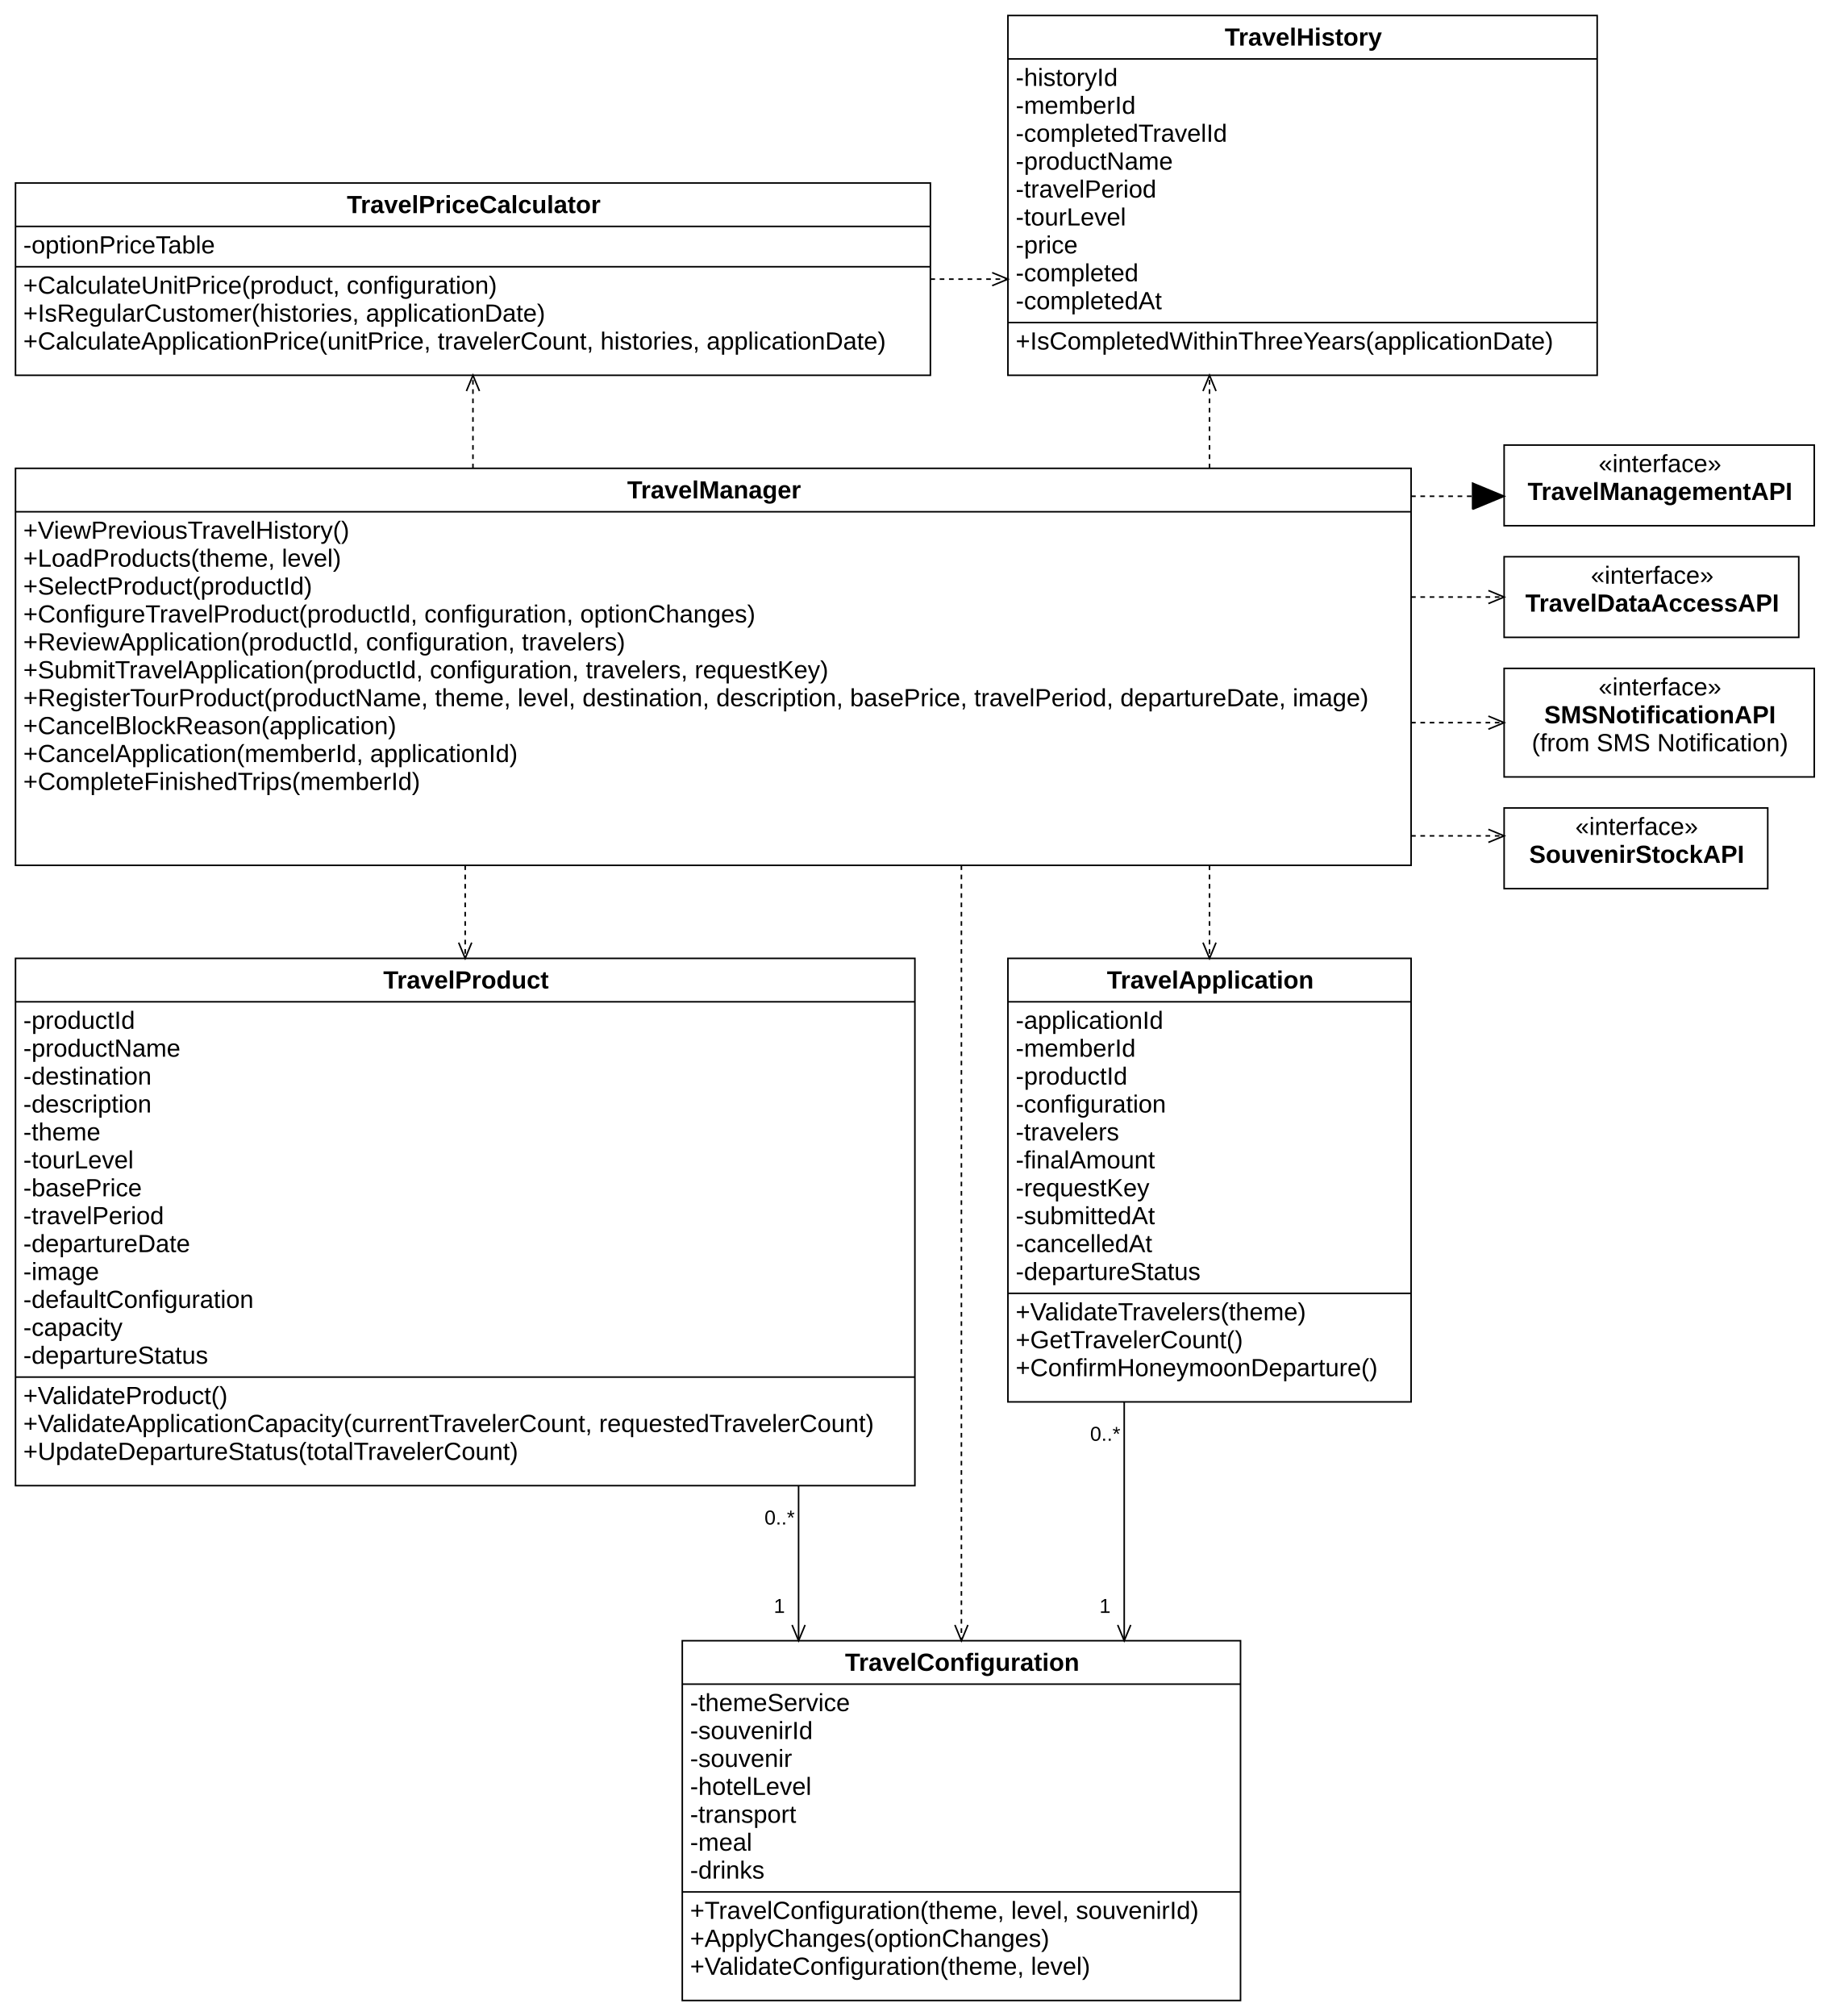
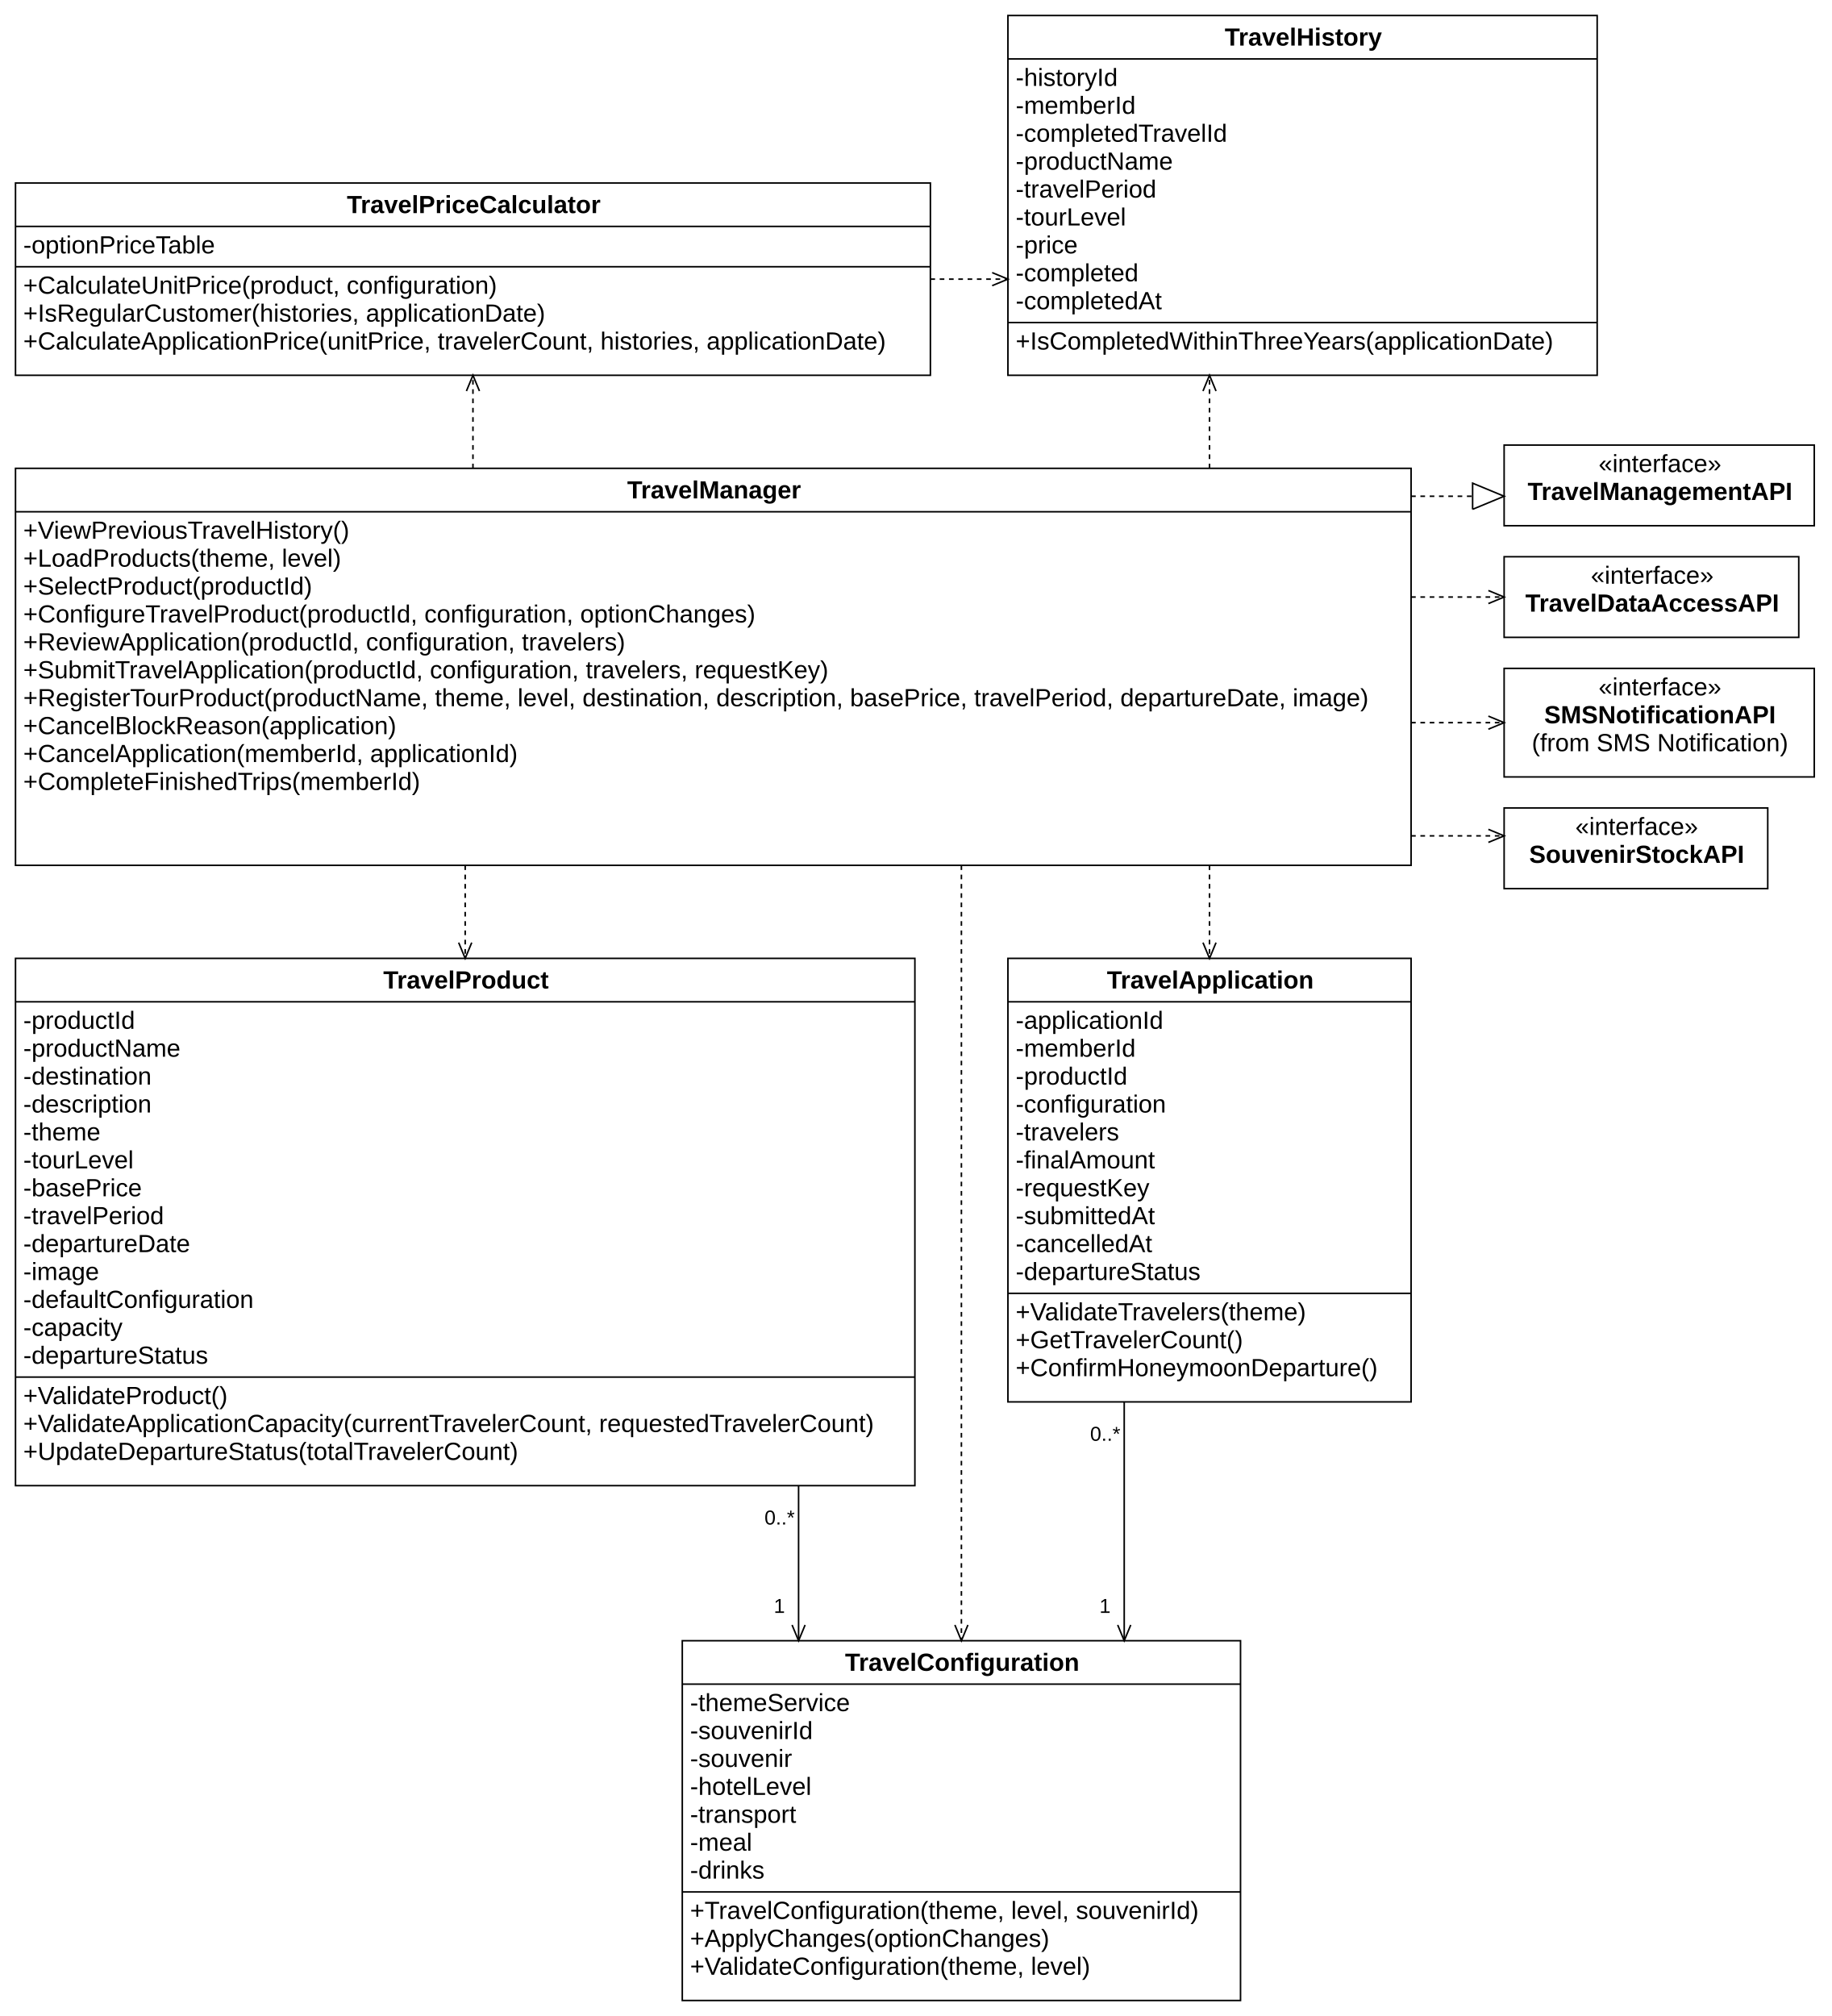
<svg xmlns="http://www.w3.org/2000/svg" width="1181" height="1300">
  <defs />
  <g>
    <path fill="rgb(255,255,255)" stroke="none" d="M 970 287 L 1170 287 L 1170 339 L 970 339 Z" />
    <path fill="none" stroke="rgb(0,0,0)" stroke-width="1" stroke-miterlimit="10" d="M 970 287 L 1170 287 L 1170 339 L 970 339 Z" />
    <text fill="rgb(0,0,0)" stroke="none" font-family="Arial" font-size="16px" font-style="normal" font-weight="normal" text-decoration="normal" x="1030.918" y="304.406" text-anchor="start" dominant-baseline="alphabetic" xml:space="preserve">«interface»</text>
    <text fill="rgb(0,0,0)" stroke="none" font-family="Arial" font-size="16px" font-style="normal" font-weight="bold" text-decoration="normal" x="985.137" y="322.406" text-anchor="start" dominant-baseline="alphabetic" xml:space="preserve">TravelManagementAPI</text>
    <path fill="rgb(255,255,255)" stroke="none" d="M 10 302 L 910 302 L 910 558 L 10 558 Z" />
    <path fill="none" stroke="rgb(0,0,0)" stroke-width="1" stroke-miterlimit="10" d="M 10 302 L 910 302 L 910 558 L 10 558 Z" />
    <path fill="none" stroke="rgb(0,0,0)" stroke-width="1" stroke-miterlimit="10" d="M 10 330 L 910 330" />
    <text fill="rgb(0,0,0)" stroke="none" font-family="Arial" font-size="16px" font-style="normal" font-weight="bold" text-decoration="normal" x="404.473" y="321.406" text-anchor="start" dominant-baseline="alphabetic" xml:space="preserve">TravelManager</text>
    <text fill="rgb(0,0,0)" stroke="none" font-family="Arial" font-size="16px" font-style="normal" font-weight="normal" text-decoration="normal" x="15" y="347.406" text-anchor="start" dominant-baseline="alphabetic" xml:space="preserve">+ViewPreviousTravelHistory()</text>
    <text fill="rgb(0,0,0)" stroke="none" font-family="Arial" font-size="16px" font-style="normal" font-weight="normal" text-decoration="normal" x="15" y="365.406" text-anchor="start" dominant-baseline="alphabetic" xml:space="preserve">+LoadProducts(theme, level)</text>
    <text fill="rgb(0,0,0)" stroke="none" font-family="Arial" font-size="16px" font-style="normal" font-weight="normal" text-decoration="normal" x="15" y="383.406" text-anchor="start" dominant-baseline="alphabetic" xml:space="preserve">+SelectProduct(productId)</text>
    <text fill="rgb(0,0,0)" stroke="none" font-family="Arial" font-size="16px" font-style="normal" font-weight="normal" text-decoration="normal" x="15" y="401.406" text-anchor="start" dominant-baseline="alphabetic" xml:space="preserve">+ConfigureTravelProduct(productId, configuration, optionChanges)</text>
    <text fill="rgb(0,0,0)" stroke="none" font-family="Arial" font-size="16px" font-style="normal" font-weight="normal" text-decoration="normal" x="15" y="419.406" text-anchor="start" dominant-baseline="alphabetic" xml:space="preserve">+ReviewApplication(productId, configuration, travelers)</text>
    <text fill="rgb(0,0,0)" stroke="none" font-family="Arial" font-size="16px" font-style="normal" font-weight="normal" text-decoration="normal" x="15" y="437.406" text-anchor="start" dominant-baseline="alphabetic" xml:space="preserve">+SubmitTravelApplication(productId, configuration, travelers, requestKey)</text>
    <text fill="rgb(0,0,0)" stroke="none" font-family="Arial" font-size="16px" font-style="normal" font-weight="normal" text-decoration="normal" x="15" y="455.406" text-anchor="start" dominant-baseline="alphabetic" xml:space="preserve">+RegisterTourProduct(productName, theme, level, destination, description, basePrice, travelPeriod, departureDate, image)</text>
    <text fill="rgb(0,0,0)" stroke="none" font-family="Arial" font-size="16px" font-style="normal" font-weight="normal" text-decoration="normal" x="15" y="473.406" text-anchor="start" dominant-baseline="alphabetic" xml:space="preserve">+CancelBlockReason(application)</text>
    <text fill="rgb(0,0,0)" stroke="none" font-family="Arial" font-size="16px" font-style="normal" font-weight="normal" text-decoration="normal" x="15" y="491.406" text-anchor="start" dominant-baseline="alphabetic" xml:space="preserve">+CancelApplication(memberId, applicationId)</text>
    <text fill="rgb(0,0,0)" stroke="none" font-family="Arial" font-size="16px" font-style="normal" font-weight="normal" text-decoration="normal" x="15" y="509.406" text-anchor="start" dominant-baseline="alphabetic" xml:space="preserve">+CompleteFinishedTrips(memberId)</text>
    <path fill="rgb(255,255,255)" stroke="none" d="M 10 618 L 590 618 L 590 958 L 10 958 Z" />
    <path fill="none" stroke="rgb(0,0,0)" stroke-width="1" stroke-miterlimit="10" d="M 10 618 L 590 618 L 590 958 L 10 958 Z" />
    <path fill="none" stroke="rgb(0,0,0)" stroke-width="1" stroke-miterlimit="10" d="M 10 646 L 590 646" />
    <path fill="none" stroke="rgb(0,0,0)" stroke-width="1" stroke-miterlimit="10" d="M 10 888 L 590 888" />
    <text fill="rgb(0,0,0)" stroke="none" font-family="Arial" font-size="16px" font-style="normal" font-weight="bold" text-decoration="normal" x="247.148" y="637.406" text-anchor="start" dominant-baseline="alphabetic" xml:space="preserve">TravelProduct</text>
    <text fill="rgb(0,0,0)" stroke="none" font-family="Arial" font-size="16px" font-style="normal" font-weight="normal" text-decoration="normal" x="15" y="663.406" text-anchor="start" dominant-baseline="alphabetic" xml:space="preserve">-productId</text>
    <text fill="rgb(0,0,0)" stroke="none" font-family="Arial" font-size="16px" font-style="normal" font-weight="normal" text-decoration="normal" x="15" y="681.406" text-anchor="start" dominant-baseline="alphabetic" xml:space="preserve">-productName</text>
    <text fill="rgb(0,0,0)" stroke="none" font-family="Arial" font-size="16px" font-style="normal" font-weight="normal" text-decoration="normal" x="15" y="699.406" text-anchor="start" dominant-baseline="alphabetic" xml:space="preserve">-destination</text>
    <text fill="rgb(0,0,0)" stroke="none" font-family="Arial" font-size="16px" font-style="normal" font-weight="normal" text-decoration="normal" x="15" y="717.406" text-anchor="start" dominant-baseline="alphabetic" xml:space="preserve">-description</text>
    <text fill="rgb(0,0,0)" stroke="none" font-family="Arial" font-size="16px" font-style="normal" font-weight="normal" text-decoration="normal" x="15" y="735.406" text-anchor="start" dominant-baseline="alphabetic" xml:space="preserve">-theme</text>
    <text fill="rgb(0,0,0)" stroke="none" font-family="Arial" font-size="16px" font-style="normal" font-weight="normal" text-decoration="normal" x="15" y="753.406" text-anchor="start" dominant-baseline="alphabetic" xml:space="preserve">-tourLevel</text>
    <text fill="rgb(0,0,0)" stroke="none" font-family="Arial" font-size="16px" font-style="normal" font-weight="normal" text-decoration="normal" x="15" y="771.406" text-anchor="start" dominant-baseline="alphabetic" xml:space="preserve">-basePrice</text>
    <text fill="rgb(0,0,0)" stroke="none" font-family="Arial" font-size="16px" font-style="normal" font-weight="normal" text-decoration="normal" x="15" y="789.406" text-anchor="start" dominant-baseline="alphabetic" xml:space="preserve">-travelPeriod</text>
    <text fill="rgb(0,0,0)" stroke="none" font-family="Arial" font-size="16px" font-style="normal" font-weight="normal" text-decoration="normal" x="15" y="807.406" text-anchor="start" dominant-baseline="alphabetic" xml:space="preserve">-departureDate</text>
    <text fill="rgb(0,0,0)" stroke="none" font-family="Arial" font-size="16px" font-style="normal" font-weight="normal" text-decoration="normal" x="15" y="825.406" text-anchor="start" dominant-baseline="alphabetic" xml:space="preserve">-image</text>
    <text fill="rgb(0,0,0)" stroke="none" font-family="Arial" font-size="16px" font-style="normal" font-weight="normal" text-decoration="normal" x="15" y="843.406" text-anchor="start" dominant-baseline="alphabetic" xml:space="preserve">-defaultConfiguration</text>
    <text fill="rgb(0,0,0)" stroke="none" font-family="Arial" font-size="16px" font-style="normal" font-weight="normal" text-decoration="normal" x="15" y="861.406" text-anchor="start" dominant-baseline="alphabetic" xml:space="preserve">-capacity</text>
    <text fill="rgb(0,0,0)" stroke="none" font-family="Arial" font-size="16px" font-style="normal" font-weight="normal" text-decoration="normal" x="15" y="879.406" text-anchor="start" dominant-baseline="alphabetic" xml:space="preserve">-departureStatus</text>
    <text fill="rgb(0,0,0)" stroke="none" font-family="Arial" font-size="16px" font-style="normal" font-weight="normal" text-decoration="normal" x="15" y="905.406" text-anchor="start" dominant-baseline="alphabetic" xml:space="preserve">+ValidateProduct()</text>
    <text fill="rgb(0,0,0)" stroke="none" font-family="Arial" font-size="16px" font-style="normal" font-weight="normal" text-decoration="normal" x="15" y="923.406" text-anchor="start" dominant-baseline="alphabetic" xml:space="preserve">+ValidateApplicationCapacity(currentTravelerCount, requestedTravelerCount)</text>
    <text fill="rgb(0,0,0)" stroke="none" font-family="Arial" font-size="16px" font-style="normal" font-weight="normal" text-decoration="normal" x="15" y="941.406" text-anchor="start" dominant-baseline="alphabetic" xml:space="preserve">+UpdateDepartureStatus(totalTravelerCount)</text>
    <path fill="rgb(255,255,255)" stroke="none" d="M 440 1058 L 800 1058 L 800 1290 L 440 1290 Z" />
    <path fill="none" stroke="rgb(0,0,0)" stroke-width="1" stroke-miterlimit="10" d="M 440 1058 L 800 1058 L 800 1290 L 440 1290 Z" />
    <path fill="none" stroke="rgb(0,0,0)" stroke-width="1" stroke-miterlimit="10" d="M 440 1086 L 800 1086" />
    <path fill="none" stroke="rgb(0,0,0)" stroke-width="1" stroke-miterlimit="10" d="M 440 1220 L 800 1220" />
    <text fill="rgb(0,0,0)" stroke="none" font-family="Arial" font-size="16px" font-style="normal" font-weight="bold" text-decoration="normal" x="544.938" y="1077.406" text-anchor="start" dominant-baseline="alphabetic" xml:space="preserve">TravelConfiguration</text>
    <text fill="rgb(0,0,0)" stroke="none" font-family="Arial" font-size="16px" font-style="normal" font-weight="normal" text-decoration="normal" x="445" y="1103.406" text-anchor="start" dominant-baseline="alphabetic" xml:space="preserve">-themeService</text>
    <text fill="rgb(0,0,0)" stroke="none" font-family="Arial" font-size="16px" font-style="normal" font-weight="normal" text-decoration="normal" x="445" y="1121.406" text-anchor="start" dominant-baseline="alphabetic" xml:space="preserve">-souvenirId</text>
    <text fill="rgb(0,0,0)" stroke="none" font-family="Arial" font-size="16px" font-style="normal" font-weight="normal" text-decoration="normal" x="445" y="1139.406" text-anchor="start" dominant-baseline="alphabetic" xml:space="preserve">-souvenir</text>
    <text fill="rgb(0,0,0)" stroke="none" font-family="Arial" font-size="16px" font-style="normal" font-weight="normal" text-decoration="normal" x="445" y="1157.406" text-anchor="start" dominant-baseline="alphabetic" xml:space="preserve">-hotelLevel</text>
    <text fill="rgb(0,0,0)" stroke="none" font-family="Arial" font-size="16px" font-style="normal" font-weight="normal" text-decoration="normal" x="445" y="1175.406" text-anchor="start" dominant-baseline="alphabetic" xml:space="preserve">-transport</text>
    <text fill="rgb(0,0,0)" stroke="none" font-family="Arial" font-size="16px" font-style="normal" font-weight="normal" text-decoration="normal" x="445" y="1193.406" text-anchor="start" dominant-baseline="alphabetic" xml:space="preserve">-meal</text>
    <text fill="rgb(0,0,0)" stroke="none" font-family="Arial" font-size="16px" font-style="normal" font-weight="normal" text-decoration="normal" x="445" y="1211.406" text-anchor="start" dominant-baseline="alphabetic" xml:space="preserve">-drinks</text>
    <text fill="rgb(0,0,0)" stroke="none" font-family="Arial" font-size="16px" font-style="normal" font-weight="normal" text-decoration="normal" x="445" y="1237.406" text-anchor="start" dominant-baseline="alphabetic" xml:space="preserve">+TravelConfiguration(theme, level, souvenirId)</text>
    <text fill="rgb(0,0,0)" stroke="none" font-family="Arial" font-size="16px" font-style="normal" font-weight="normal" text-decoration="normal" x="445" y="1255.406" text-anchor="start" dominant-baseline="alphabetic" xml:space="preserve">+ApplyChanges(optionChanges)</text>
    <text fill="rgb(0,0,0)" stroke="none" font-family="Arial" font-size="16px" font-style="normal" font-weight="normal" text-decoration="normal" x="445" y="1273.406" text-anchor="start" dominant-baseline="alphabetic" xml:space="preserve">+ValidateConfiguration(theme, level)</text>
    <path fill="rgb(255,255,255)" stroke="none" d="M 10 118 L 600 118 L 600 242 L 10 242 Z" />
    <path fill="none" stroke="rgb(0,0,0)" stroke-width="1" stroke-miterlimit="10" d="M 10 118 L 600 118 L 600 242 L 10 242 Z" />
    <path fill="none" stroke="rgb(0,0,0)" stroke-width="1" stroke-miterlimit="10" d="M 10 146 L 600 146" />
    <path fill="none" stroke="rgb(0,0,0)" stroke-width="1" stroke-miterlimit="10" d="M 10 172 L 600 172" />
    <text fill="rgb(0,0,0)" stroke="none" font-family="Arial" font-size="16px" font-style="normal" font-weight="bold" text-decoration="normal" x="223.68" y="137.406" text-anchor="start" dominant-baseline="alphabetic" xml:space="preserve">TravelPriceCalculator</text>
    <text fill="rgb(0,0,0)" stroke="none" font-family="Arial" font-size="16px" font-style="normal" font-weight="normal" text-decoration="normal" x="15" y="163.406" text-anchor="start" dominant-baseline="alphabetic" xml:space="preserve">-optionPriceTable</text>
    <text fill="rgb(0,0,0)" stroke="none" font-family="Arial" font-size="16px" font-style="normal" font-weight="normal" text-decoration="normal" x="15" y="189.406" text-anchor="start" dominant-baseline="alphabetic" xml:space="preserve">+CalculateUnitPrice(product, configuration)</text>
    <text fill="rgb(0,0,0)" stroke="none" font-family="Arial" font-size="16px" font-style="normal" font-weight="normal" text-decoration="normal" x="15" y="207.406" text-anchor="start" dominant-baseline="alphabetic" xml:space="preserve">+IsRegularCustomer(histories, applicationDate)</text>
    <text fill="rgb(0,0,0)" stroke="none" font-family="Arial" font-size="16px" font-style="normal" font-weight="normal" text-decoration="normal" x="15" y="225.406" text-anchor="start" dominant-baseline="alphabetic" xml:space="preserve">+CalculateApplicationPrice(unitPrice, travelerCount, histories, applicationDate)</text>
    <path fill="rgb(255,255,255)" stroke="none" d="M 650 618 L 910 618 L 910 904 L 650 904 Z" />
    <path fill="none" stroke="rgb(0,0,0)" stroke-width="1" stroke-miterlimit="10" d="M 650 618 L 910 618 L 910 904 L 650 904 Z" />
    <path fill="none" stroke="rgb(0,0,0)" stroke-width="1" stroke-miterlimit="10" d="M 650 646 L 910 646" />
    <path fill="none" stroke="rgb(0,0,0)" stroke-width="1" stroke-miterlimit="10" d="M 650 834 L 910 834" />
    <text fill="rgb(0,0,0)" stroke="none" font-family="Arial" font-size="16px" font-style="normal" font-weight="bold" text-decoration="normal" x="713.816" y="637.406" text-anchor="start" dominant-baseline="alphabetic" xml:space="preserve">TravelApplication</text>
    <text fill="rgb(0,0,0)" stroke="none" font-family="Arial" font-size="16px" font-style="normal" font-weight="normal" text-decoration="normal" x="655" y="663.406" text-anchor="start" dominant-baseline="alphabetic" xml:space="preserve">-applicationId</text>
    <text fill="rgb(0,0,0)" stroke="none" font-family="Arial" font-size="16px" font-style="normal" font-weight="normal" text-decoration="normal" x="655" y="681.406" text-anchor="start" dominant-baseline="alphabetic" xml:space="preserve">-memberId</text>
    <text fill="rgb(0,0,0)" stroke="none" font-family="Arial" font-size="16px" font-style="normal" font-weight="normal" text-decoration="normal" x="655" y="699.406" text-anchor="start" dominant-baseline="alphabetic" xml:space="preserve">-productId</text>
    <text fill="rgb(0,0,0)" stroke="none" font-family="Arial" font-size="16px" font-style="normal" font-weight="normal" text-decoration="normal" x="655" y="717.406" text-anchor="start" dominant-baseline="alphabetic" xml:space="preserve">-configuration</text>
    <text fill="rgb(0,0,0)" stroke="none" font-family="Arial" font-size="16px" font-style="normal" font-weight="normal" text-decoration="normal" x="655" y="735.406" text-anchor="start" dominant-baseline="alphabetic" xml:space="preserve">-travelers</text>
    <text fill="rgb(0,0,0)" stroke="none" font-family="Arial" font-size="16px" font-style="normal" font-weight="normal" text-decoration="normal" x="655" y="753.406" text-anchor="start" dominant-baseline="alphabetic" xml:space="preserve">-finalAmount</text>
    <text fill="rgb(0,0,0)" stroke="none" font-family="Arial" font-size="16px" font-style="normal" font-weight="normal" text-decoration="normal" x="655" y="771.406" text-anchor="start" dominant-baseline="alphabetic" xml:space="preserve">-requestKey</text>
    <text fill="rgb(0,0,0)" stroke="none" font-family="Arial" font-size="16px" font-style="normal" font-weight="normal" text-decoration="normal" x="655" y="789.406" text-anchor="start" dominant-baseline="alphabetic" xml:space="preserve">-submittedAt</text>
    <text fill="rgb(0,0,0)" stroke="none" font-family="Arial" font-size="16px" font-style="normal" font-weight="normal" text-decoration="normal" x="655" y="807.406" text-anchor="start" dominant-baseline="alphabetic" xml:space="preserve">-cancelledAt</text>
    <text fill="rgb(0,0,0)" stroke="none" font-family="Arial" font-size="16px" font-style="normal" font-weight="normal" text-decoration="normal" x="655" y="825.406" text-anchor="start" dominant-baseline="alphabetic" xml:space="preserve">-departureStatus</text>
    <text fill="rgb(0,0,0)" stroke="none" font-family="Arial" font-size="16px" font-style="normal" font-weight="normal" text-decoration="normal" x="655" y="851.406" text-anchor="start" dominant-baseline="alphabetic" xml:space="preserve">+ValidateTravelers(theme)</text>
    <text fill="rgb(0,0,0)" stroke="none" font-family="Arial" font-size="16px" font-style="normal" font-weight="normal" text-decoration="normal" x="655" y="869.406" text-anchor="start" dominant-baseline="alphabetic" xml:space="preserve">+GetTravelerCount()</text>
    <text fill="rgb(0,0,0)" stroke="none" font-family="Arial" font-size="16px" font-style="normal" font-weight="normal" text-decoration="normal" x="655" y="887.406" text-anchor="start" dominant-baseline="alphabetic" xml:space="preserve">+ConfirmHoneymoonDeparture()</text>
    <path fill="rgb(255,255,255)" stroke="none" d="M 650 10 L 1030 10 L 1030 242 L 650 242 Z" />
    <path fill="none" stroke="rgb(0,0,0)" stroke-width="1" stroke-miterlimit="10" d="M 650 10 L 1030 10 L 1030 242 L 650 242 Z" />
    <path fill="none" stroke="rgb(0,0,0)" stroke-width="1" stroke-miterlimit="10" d="M 650 38 L 1030 38" />
    <path fill="none" stroke="rgb(0,0,0)" stroke-width="1" stroke-miterlimit="10" d="M 650 208 L 1030 208" />
    <text fill="rgb(0,0,0)" stroke="none" font-family="Arial" font-size="16px" font-style="normal" font-weight="bold" text-decoration="normal" x="789.809" y="29.406" text-anchor="start" dominant-baseline="alphabetic" xml:space="preserve">TravelHistory</text>
    <text fill="rgb(0,0,0)" stroke="none" font-family="Arial" font-size="16px" font-style="normal" font-weight="normal" text-decoration="normal" x="655" y="55.406" text-anchor="start" dominant-baseline="alphabetic" xml:space="preserve">-historyId</text>
    <text fill="rgb(0,0,0)" stroke="none" font-family="Arial" font-size="16px" font-style="normal" font-weight="normal" text-decoration="normal" x="655" y="73.406" text-anchor="start" dominant-baseline="alphabetic" xml:space="preserve">-memberId</text>
    <text fill="rgb(0,0,0)" stroke="none" font-family="Arial" font-size="16px" font-style="normal" font-weight="normal" text-decoration="normal" x="655" y="91.406" text-anchor="start" dominant-baseline="alphabetic" xml:space="preserve">-completedTravelId</text>
    <text fill="rgb(0,0,0)" stroke="none" font-family="Arial" font-size="16px" font-style="normal" font-weight="normal" text-decoration="normal" x="655" y="109.406" text-anchor="start" dominant-baseline="alphabetic" xml:space="preserve">-productName</text>
    <text fill="rgb(0,0,0)" stroke="none" font-family="Arial" font-size="16px" font-style="normal" font-weight="normal" text-decoration="normal" x="655" y="127.406" text-anchor="start" dominant-baseline="alphabetic" xml:space="preserve">-travelPeriod</text>
    <text fill="rgb(0,0,0)" stroke="none" font-family="Arial" font-size="16px" font-style="normal" font-weight="normal" text-decoration="normal" x="655" y="145.406" text-anchor="start" dominant-baseline="alphabetic" xml:space="preserve">-tourLevel</text>
    <text fill="rgb(0,0,0)" stroke="none" font-family="Arial" font-size="16px" font-style="normal" font-weight="normal" text-decoration="normal" x="655" y="163.406" text-anchor="start" dominant-baseline="alphabetic" xml:space="preserve">-price</text>
    <text fill="rgb(0,0,0)" stroke="none" font-family="Arial" font-size="16px" font-style="normal" font-weight="normal" text-decoration="normal" x="655" y="181.406" text-anchor="start" dominant-baseline="alphabetic" xml:space="preserve">-completed</text>
    <text fill="rgb(0,0,0)" stroke="none" font-family="Arial" font-size="16px" font-style="normal" font-weight="normal" text-decoration="normal" x="655" y="199.406" text-anchor="start" dominant-baseline="alphabetic" xml:space="preserve">-completedAt</text>
    <text fill="rgb(0,0,0)" stroke="none" font-family="Arial" font-size="16px" font-style="normal" font-weight="normal" text-decoration="normal" x="655" y="225.406" text-anchor="start" dominant-baseline="alphabetic" xml:space="preserve">+IsCompletedWithinThreeYears(applicationDate)</text>
    <path fill="rgb(255,255,255)" stroke="none" d="M 970 359 L 1160 359 L 1160 411 L 970 411 Z" />
    <path fill="none" stroke="rgb(0,0,0)" stroke-width="1" stroke-miterlimit="10" d="M 970 359 L 1160 359 L 1160 411 L 970 411 Z" />
    <text fill="rgb(0,0,0)" stroke="none" font-family="Arial" font-size="16px" font-style="normal" font-weight="normal" text-decoration="normal" x="1025.918" y="376.406" text-anchor="start" dominant-baseline="alphabetic" xml:space="preserve">«interface»</text>
    <text fill="rgb(0,0,0)" stroke="none" font-family="Arial" font-size="16px" font-style="normal" font-weight="bold" text-decoration="normal" x="983.672" y="394.406" text-anchor="start" dominant-baseline="alphabetic" xml:space="preserve">TravelDataAccessAPI</text>
    <path fill="rgb(255,255,255)" stroke="none" d="M 970 431 L 1170 431 L 1170 501 L 970 501 Z" />
    <path fill="none" stroke="rgb(0,0,0)" stroke-width="1" stroke-miterlimit="10" d="M 970 431 L 1170 431 L 1170 501 L 970 501 Z" />
    <text fill="rgb(0,0,0)" stroke="none" font-family="Arial" font-size="16px" font-style="normal" font-weight="normal" text-decoration="normal" x="1030.918" y="448.406" text-anchor="start" dominant-baseline="alphabetic" xml:space="preserve">«interface»</text>
    <text fill="rgb(0,0,0)" stroke="none" font-family="Arial" font-size="16px" font-style="normal" font-weight="bold" text-decoration="normal" x="995.832" y="466.406" text-anchor="start" dominant-baseline="alphabetic" xml:space="preserve">SMSNotificationAPI</text>
    <text fill="rgb(0,0,0)" stroke="none" font-family="Arial" font-size="16px" font-style="normal" font-weight="normal" text-decoration="normal" x="987.816" y="484.406" text-anchor="start" dominant-baseline="alphabetic" xml:space="preserve">(from SMS Notification)</text>
    <path fill="none" stroke="rgb(0,0,0)" stroke-width="1" stroke-miterlimit="10" d="M 910 320 L 970 320" stroke-dasharray="3,3" />
-     <path fill="rgb(0,0,0)" stroke="none" d="M 949.675 328.419 L 970 320 L 949.675 311.581 Z" />
+     <path fill="rgb(255,255,255)" stroke="none" d="M 949.675 328.419 L 970 320 L 949.675 311.581 Z" />
    <path fill="none" stroke="rgb(0,0,0)" stroke-width="1" stroke-miterlimit="10" d="M 949.675 328.419 L 970 320 L 949.675 311.581 L 949.675 328.419" />
    <path fill="none" stroke="rgb(0,0,0)" stroke-width="1" stroke-miterlimit="10" d="M 620 558 L 620 1058" stroke-dasharray="3,3" />
    <path fill="none" stroke="rgb(0,0,0)" stroke-width="1" stroke-miterlimit="10" d="M 615.79 1047.837 L 620 1058 L 624.21 1047.837" />
    <path fill="none" stroke="rgb(0,0,0)" stroke-width="1" stroke-miterlimit="10" d="M 305 302 L 305 242" stroke-dasharray="3,3" />
    <path fill="none" stroke="rgb(0,0,0)" stroke-width="1" stroke-miterlimit="10" d="M 309.21 252.163 L 305 242 L 300.79 252.163" />
    <path fill="none" stroke="rgb(0,0,0)" stroke-width="1" stroke-miterlimit="10" d="M 780 558 L 780 618" stroke-dasharray="3,3" />
    <path fill="none" stroke="rgb(0,0,0)" stroke-width="1" stroke-miterlimit="10" d="M 775.79 607.837 L 780 618 L 784.21 607.837" />
    <path fill="none" stroke="rgb(0,0,0)" stroke-width="1" stroke-miterlimit="10" d="M 515 958 L 515 1058" />
    <path fill="none" stroke="rgb(0,0,0)" stroke-width="1" stroke-miterlimit="10" d="M 510.79 1047.837 L 515 1058 L 519.21 1047.837" />
    <path fill="rgb(255,255,255)" stroke="none" d="M 493 973 L 512.513 973 L 512.513 986 L 493 986 Z" />
    <text fill="rgb(0,0,0)" stroke="none" font-family="Arial" font-size="13px" font-style="normal" font-weight="normal" text-decoration="normal" x="493" y="983.078" text-anchor="start" dominant-baseline="alphabetic" xml:space="preserve">0..*</text>
    <path fill="rgb(255,255,255)" stroke="none" d="M 499 1030 L 506.23 1030 L 506.23 1043 L 499 1043 Z" />
    <text fill="rgb(0,0,0)" stroke="none" font-family="Arial" font-size="13px" font-style="normal" font-weight="normal" text-decoration="normal" x="499" y="1040.078" text-anchor="start" dominant-baseline="alphabetic" xml:space="preserve">1</text>
    <path fill="none" stroke="rgb(0,0,0)" stroke-width="1" stroke-miterlimit="10" d="M 725 904 L 725 1058" />
    <path fill="none" stroke="rgb(0,0,0)" stroke-width="1" stroke-miterlimit="10" d="M 720.79 1047.837 L 725 1058 L 729.21 1047.837" />
    <path fill="rgb(255,255,255)" stroke="none" d="M 703 919 L 722.513 919 L 722.513 932 L 703 932 Z" />
    <text fill="rgb(0,0,0)" stroke="none" font-family="Arial" font-size="13px" font-style="normal" font-weight="normal" text-decoration="normal" x="703" y="929.078" text-anchor="start" dominant-baseline="alphabetic" xml:space="preserve">0..*</text>
    <path fill="rgb(255,255,255)" stroke="none" d="M 709 1030 L 716.23 1030 L 716.23 1043 L 709 1043 Z" />
    <text fill="rgb(0,0,0)" stroke="none" font-family="Arial" font-size="13px" font-style="normal" font-weight="normal" text-decoration="normal" x="709" y="1040.078" text-anchor="start" dominant-baseline="alphabetic" xml:space="preserve">1</text>
    <path fill="none" stroke="rgb(0,0,0)" stroke-width="1" stroke-miterlimit="10" d="M 600 180 L 650 180" stroke-dasharray="3,3" />
    <path fill="none" stroke="rgb(0,0,0)" stroke-width="1" stroke-miterlimit="10" d="M 639.837 184.21 L 650 180 L 639.837 175.79" />
    <path fill="none" stroke="rgb(0,0,0)" stroke-width="1" stroke-miterlimit="10" d="M 910 385 L 970 385" stroke-dasharray="3,3" />
    <path fill="none" stroke="rgb(0,0,0)" stroke-width="1" stroke-miterlimit="10" d="M 959.837 389.21 L 970 385 L 959.837 380.79" />
    <path fill="none" stroke="rgb(0,0,0)" stroke-width="1" stroke-miterlimit="10" d="M 910 466 L 970 466" stroke-dasharray="3,3" />
    <path fill="none" stroke="rgb(0,0,0)" stroke-width="1" stroke-miterlimit="10" d="M 959.837 470.21 L 970 466 L 959.837 461.79" />
    <path fill="none" stroke="rgb(0,0,0)" stroke-width="1" stroke-miterlimit="10" d="M 780 302 L 780 242" stroke-dasharray="3,3" />
    <path fill="none" stroke="rgb(0,0,0)" stroke-width="1" stroke-miterlimit="10" d="M 784.21 252.163 L 780 242 L 775.79 252.163" />
    <path fill="none" stroke="rgb(0,0,0)" stroke-width="1" stroke-miterlimit="10" d="M 300 558 L 300 618" stroke-dasharray="3,3" />
    <path fill="none" stroke="rgb(0,0,0)" stroke-width="1" stroke-miterlimit="10" d="M 295.79 607.837 L 300 618 L 304.21 607.837" />
    <path fill="rgb(255,255,255)" stroke="none" d="M 970 521 L 1140 521 L 1140 573 L 970 573 Z" />
    <path fill="none" stroke="rgb(0,0,0)" stroke-width="1" stroke-miterlimit="10" d="M 970 521 L 1140 521 L 1140 573 L 970 573 Z" />
    <text fill="rgb(0,0,0)" stroke="none" font-family="Arial" font-size="16px" font-style="normal" font-weight="normal" text-decoration="normal" x="1015.918" y="538.406" text-anchor="start" dominant-baseline="alphabetic" xml:space="preserve">«interface»</text>
    <text fill="rgb(0,0,0)" stroke="none" font-family="Arial" font-size="16px" font-style="normal" font-weight="bold" text-decoration="normal" x="986.148" y="556.406" text-anchor="start" dominant-baseline="alphabetic" xml:space="preserve">SouvenirStockAPI</text>
    <path fill="none" stroke="rgb(0,0,0)" stroke-width="1" stroke-miterlimit="10" d="M 910 539 L 970 539" stroke-dasharray="3,3" />
    <path fill="none" stroke="rgb(0,0,0)" stroke-width="1" stroke-miterlimit="10" d="M 959.837 543.21 L 970 539 L 959.837 534.79" />
  </g>
</svg>
